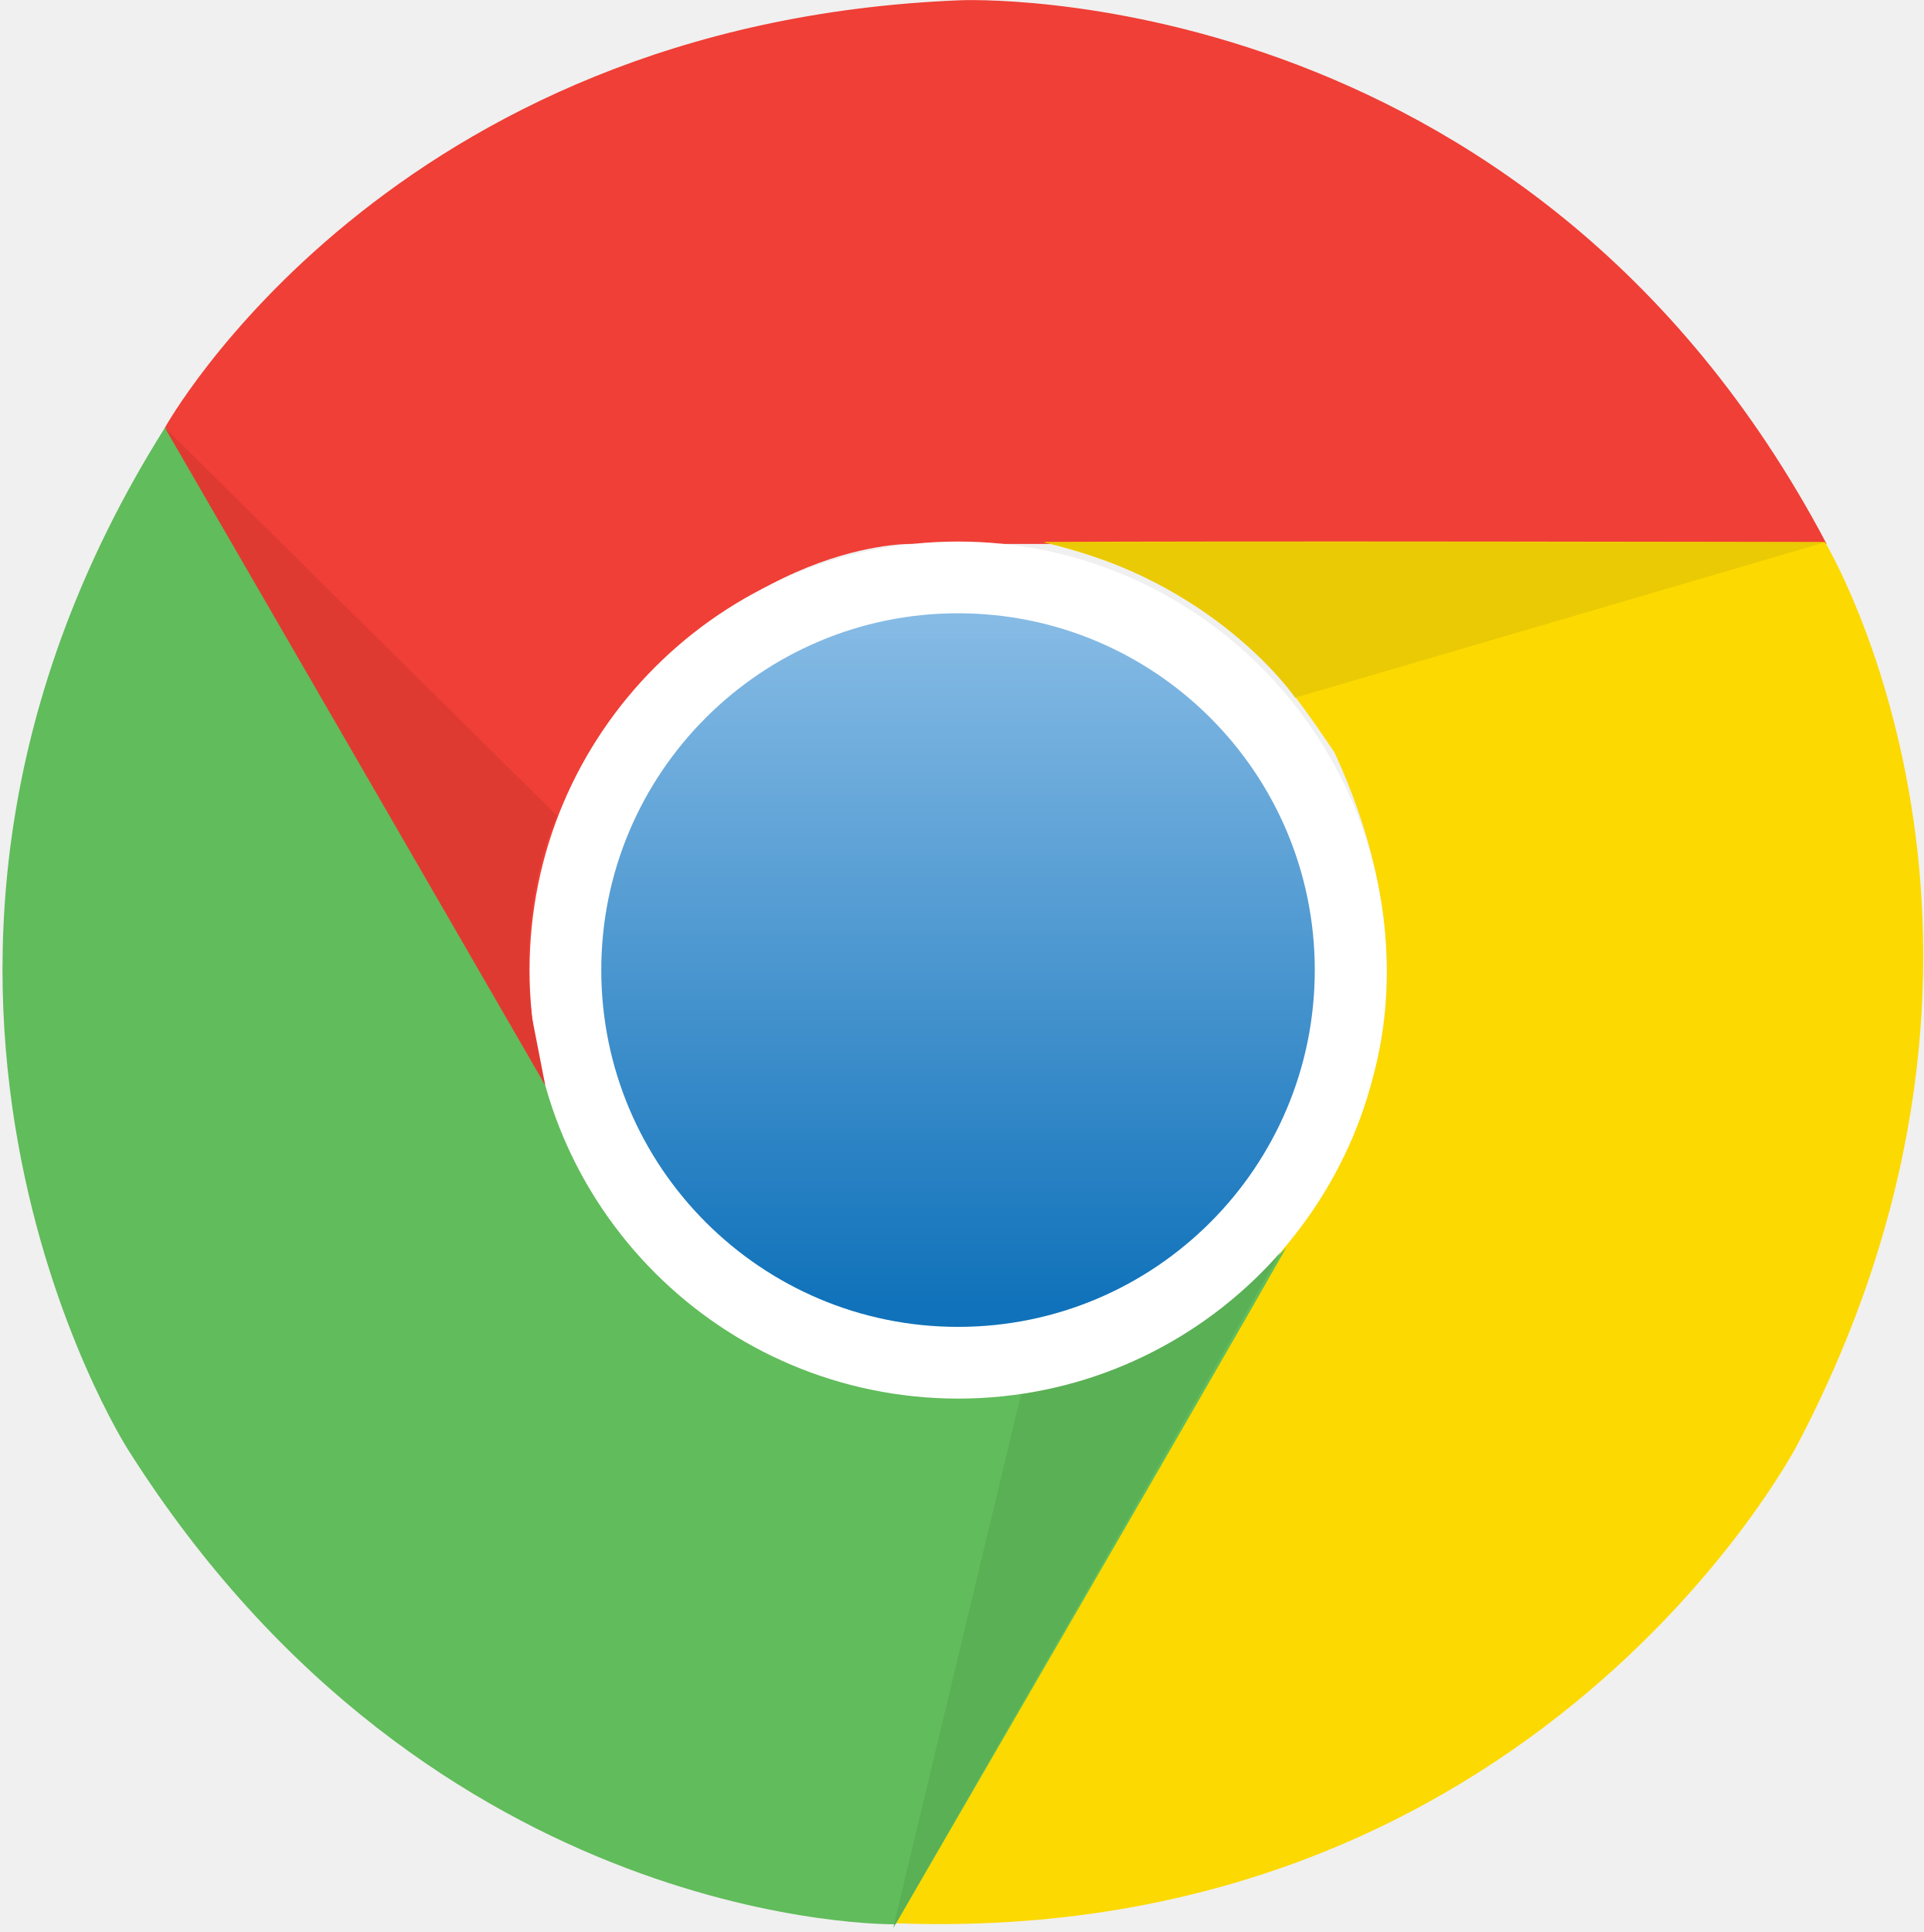
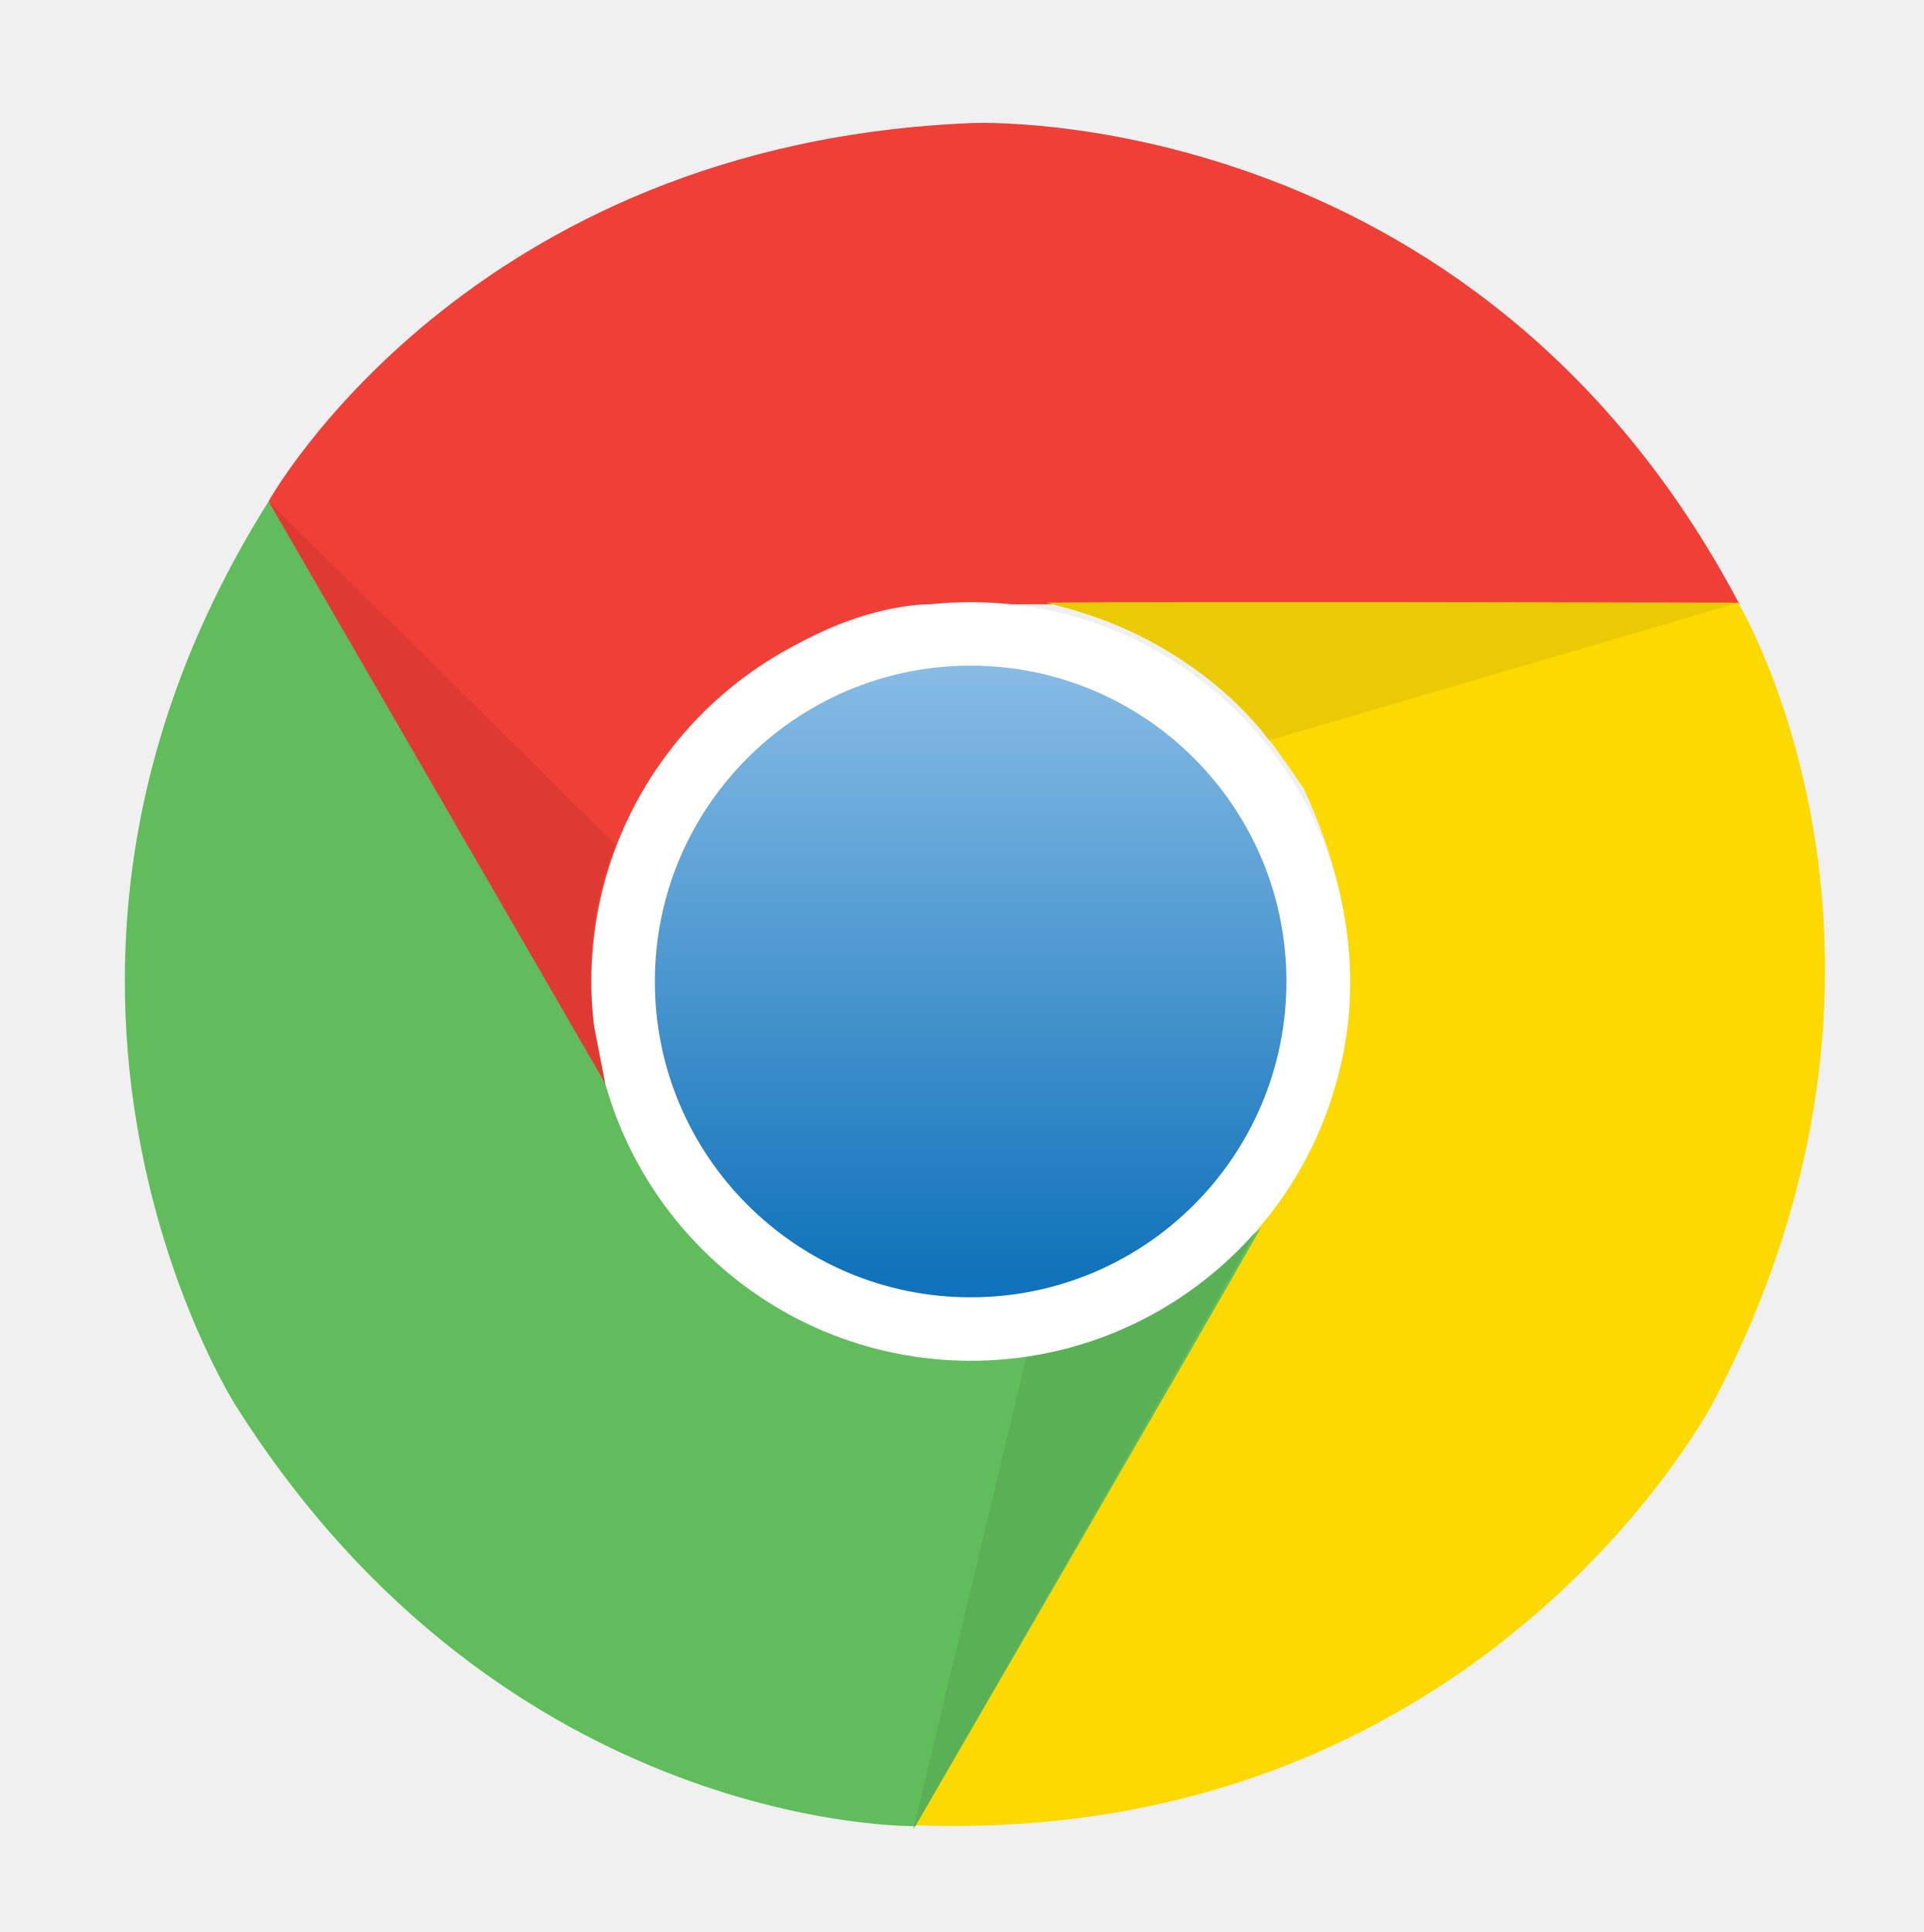
- <svg xmlns="http://www.w3.org/2000/svg" width="2490" height="2500" viewBox="0 0 256 257" preserveAspectRatio="xMinYMin meet">
-   <defs>
-     <linearGradient x1="49.998%" y1=".706%" x2="49.998%" y2="96.99%" id="a">
-       <stop stop-color="#86BBE5" offset="0%" />
-       <stop stop-color="#1072BA" offset="100%" />
+ <svg xmlns="http://www.w3.org/2000/svg" width="2490" height="2500" viewBox="0 0 256 257" preserveAspectRatio="xMinYMin meet" version="1.1" id="svg25">
+   <defs id="defs7">
+     <linearGradient x1="127.47" y1="82.259" x2="127.47" y2="173.666" id="a" gradientUnits="userSpaceOnUse" gradientTransform="matrix(0.8851663,0,0,0.8851663,16.31631,16.33794)">
+       <stop stop-color="#86BBE5" offset="0%" id="stop2" />
+       <stop stop-color="#1072BA" offset="100%" id="stop4" />
    </linearGradient>
  </defs>
-   <path d="M127.789.035s75.32-3.38 115.253 72.328H121.38s-22.96-.74-42.573 27.114c-5.634 11.691-11.69 23.734-4.894 47.468-9.79-16.586-51.975-90.04-51.975-90.04S51.693 3.028 127.788.035z" fill="#EF3F36" />
-   <path d="M239.133 192.229s-34.756 66.94-120.253 63.63c10.564-18.276 60.848-105.358 60.848-105.358s12.149-19.508-2.183-50.425c-7.29-10.74-14.72-21.973-38.664-27.96 19.262-.175 103.95 0 103.95 0s31.726 52.715-3.698 120.113z" fill="#FCD900" />
-   <path d="M16.973 192.757s-40.601-63.56 5.035-135.958c10.529 18.276 60.813 105.358 60.813 105.358s10.846 20.283 44.756 23.31c12.924-.95 26.375-1.76 43.56-19.472C161.663 182.757 119.16 256 119.16 256s-61.552 1.127-102.188-63.243z" fill="#61BC5B" />
-   <path d="M118.845 256.493l17.113-71.412s18.804-1.48 34.58-18.769c-9.79 17.22-51.693 90.181-51.693 90.181z" fill="#5AB055" />
-   <path d="M70.462 129.056c0-31.48 25.53-57.01 57.01-57.01 31.48 0 57.01 25.53 57.01 57.01 0 31.481-25.53 57.01-57.01 57.01-31.48-.035-57.01-25.529-57.01-57.01z" fill="#FFF" />
-   <path d="M80.004 129.056c0-26.198 21.234-47.467 47.468-47.467 26.198 0 47.467 21.234 47.467 47.467 0 26.199-21.233 47.468-47.467 47.468-26.199 0-47.468-21.269-47.468-47.468z" fill="url(#a)" />
-   <path d="M242.795 72.152l-70.462 20.67s-10.634-15.6-33.487-20.67c19.825-.106 103.949 0 103.949 0z" fill="#EACA05" />
-   <path d="M72.54 144.339c-9.896-17.149-50.602-87.434-50.602-87.434l52.186 51.622s-5.353 11.022-3.345 26.797l1.76 9.015z" fill="#DF3A32" />
+   <path d="m 129.431,16.369 c 0,0 66.671,-2.992 102.018,64.022 h -107.691 c 0,0 -20.323,-0.655 -37.684,24 -4.987,10.348 -10.348,21.009 -4.332,42.017 C 73.076,131.727 35.735,66.708 35.735,66.708 c 0,0 26.338,-47.69 93.695,-50.339 z" id="path9" style="fill:#ef3f36;stroke-width:0.885" />
+   <path d="m 227.989,186.493 c 0,0 -30.765,59.253 -106.444,56.323 9.351,-16.177 53.861,-93.259 53.861,-93.259 0,0 10.754,-17.268 -1.932,-44.635 -6.453,-9.507 -13.03,-19.45 -34.224,-24.749 17.05,-0.155 92.013,0 92.013,0 0,0 28.083,46.662 -3.273,106.32 z" id="path11" style="fill:#fcd900;stroke-width:0.885" />
+   <path d="m 31.34,186.96 c 0,0 -35.939,-56.261 4.457,-120.345 9.32,16.177 53.83,93.259 53.83,93.259 0,0 9.601,17.954 39.617,20.633 11.44,-0.841 23.346,-1.558 38.558,-17.236 -8.386,14.837 -46.008,79.669 -46.008,79.669 0,0 -54.484,0.998 -90.453,-55.981 z" id="path13" style="fill:#61bc5b;stroke-width:0.885" />
+   <path d="m 121.514,243.377 15.148,-63.211 c 0,0 16.645,-1.31 30.609,-16.614 -8.666,15.243 -45.757,79.825 -45.757,79.825 z" id="path15" style="fill:#5ab055;stroke-width:0.885" />
+   <path d="m 78.687,130.574 c 0,-27.865 22.598,-50.463 50.463,-50.463 27.865,0 50.463,22.598 50.463,50.463 0,27.866 -22.598,50.463 -50.463,50.463 -27.865,-0.031 -50.463,-22.597 -50.463,-50.463 z" id="path17" style="fill:#ffffff;stroke-width:0.885" />
+   <path d="m 87.133,130.574 c 0,-23.19 18.796,-42.016 42.017,-42.016 23.19,0 42.016,18.796 42.016,42.016 0,23.19 -18.795,42.017 -42.016,42.017 -23.19,0 -42.017,-18.827 -42.017,-42.017 z" id="path19" style="fill:url(#a);stroke-width:0.885" />
+   <path d="m 231.23,80.204 -62.371,18.296 c 0,0 -9.413,-13.809 -29.642,-18.296 17.548,-0.094 92.012,0 92.012,0 z" id="path21" style="fill:#eaca05;stroke-width:0.885" />
+   <path d="M 80.526,144.102 C 71.767,128.922 35.735,66.708 35.735,66.708 l 46.193,45.694 c 0,0 -4.738,9.756 -2.961,23.72 l 1.558,7.98 z" id="path23" style="fill:#df3a32;stroke-width:0.885" />
</svg>
